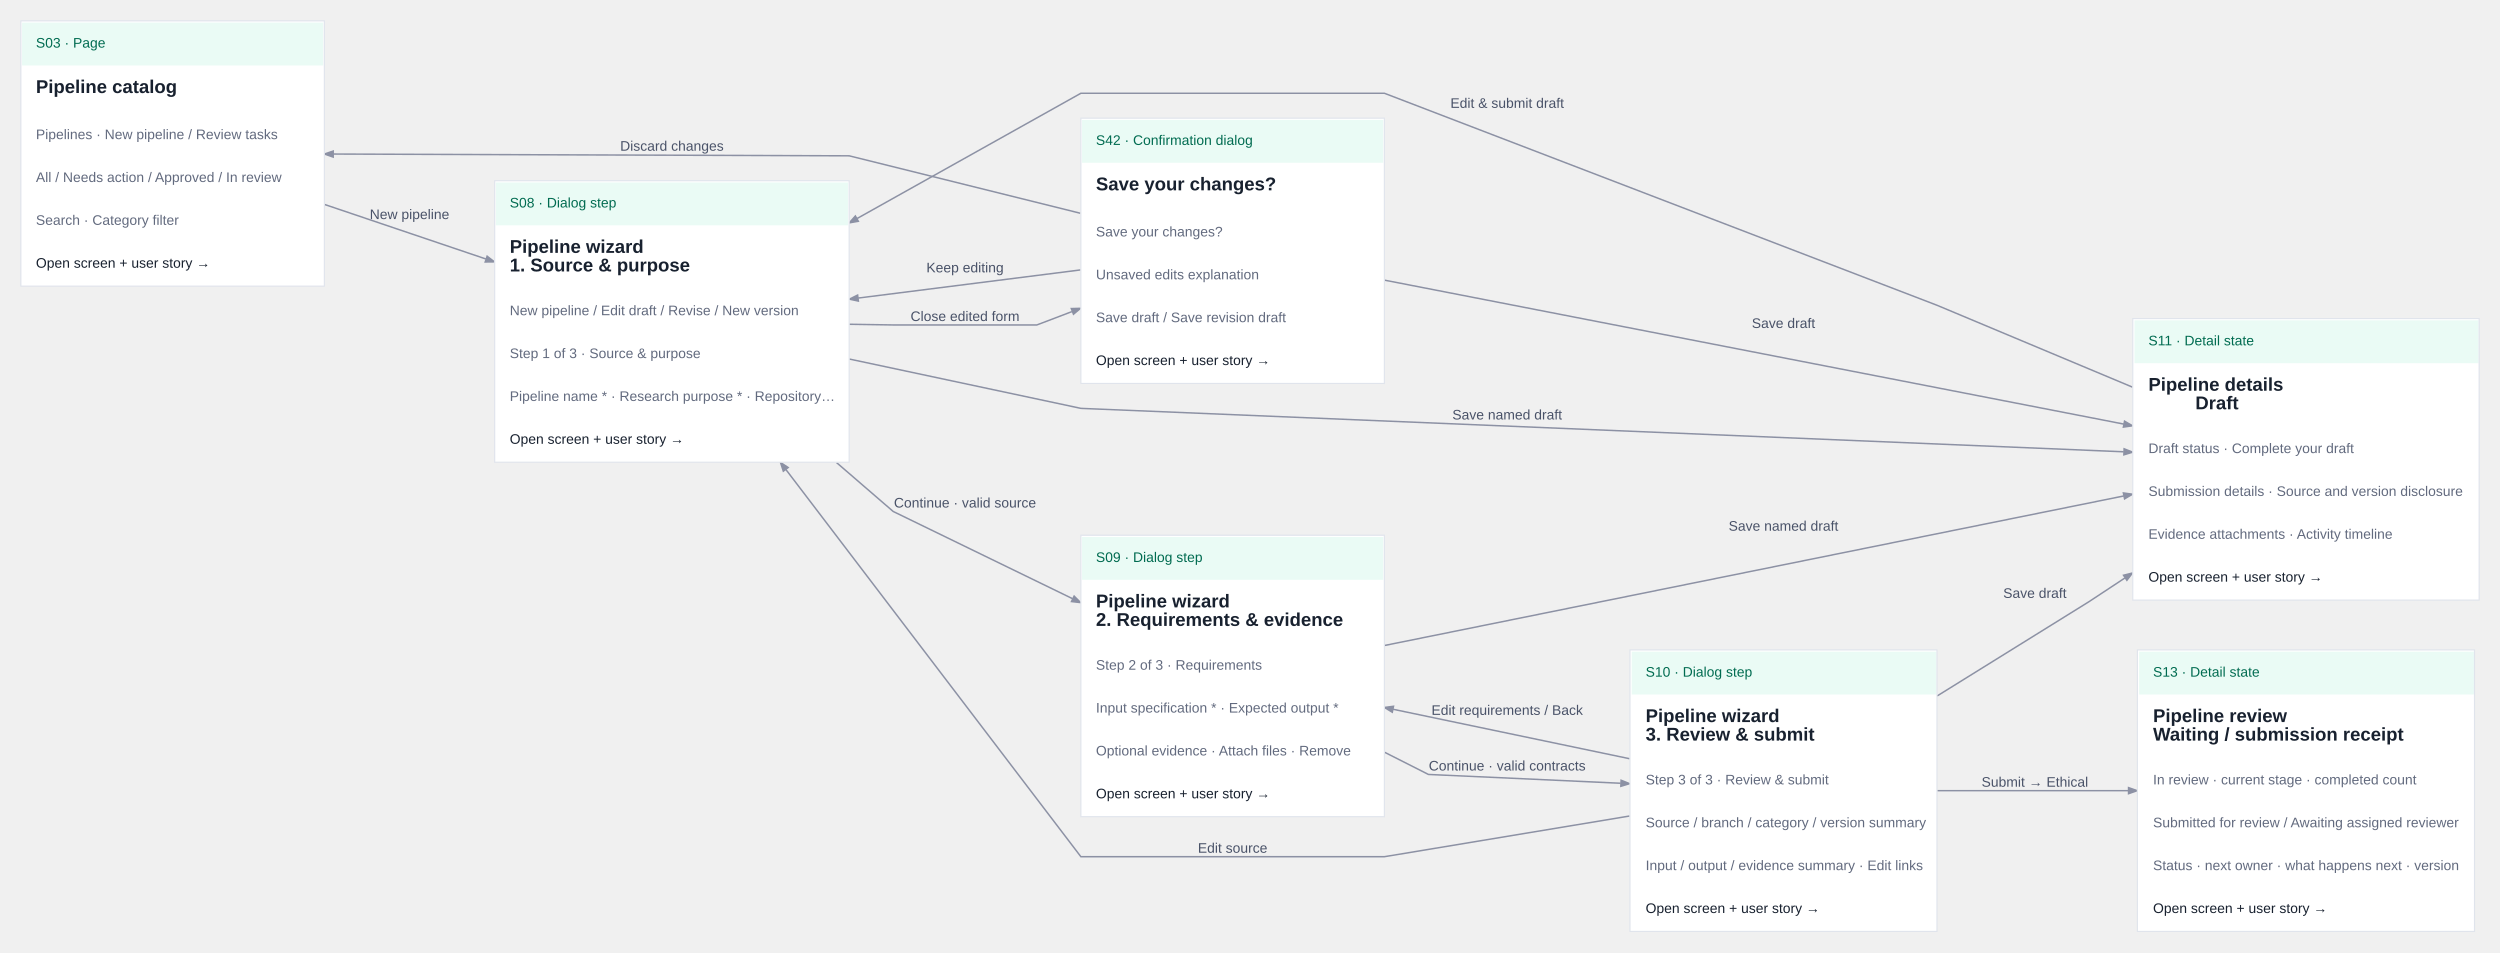
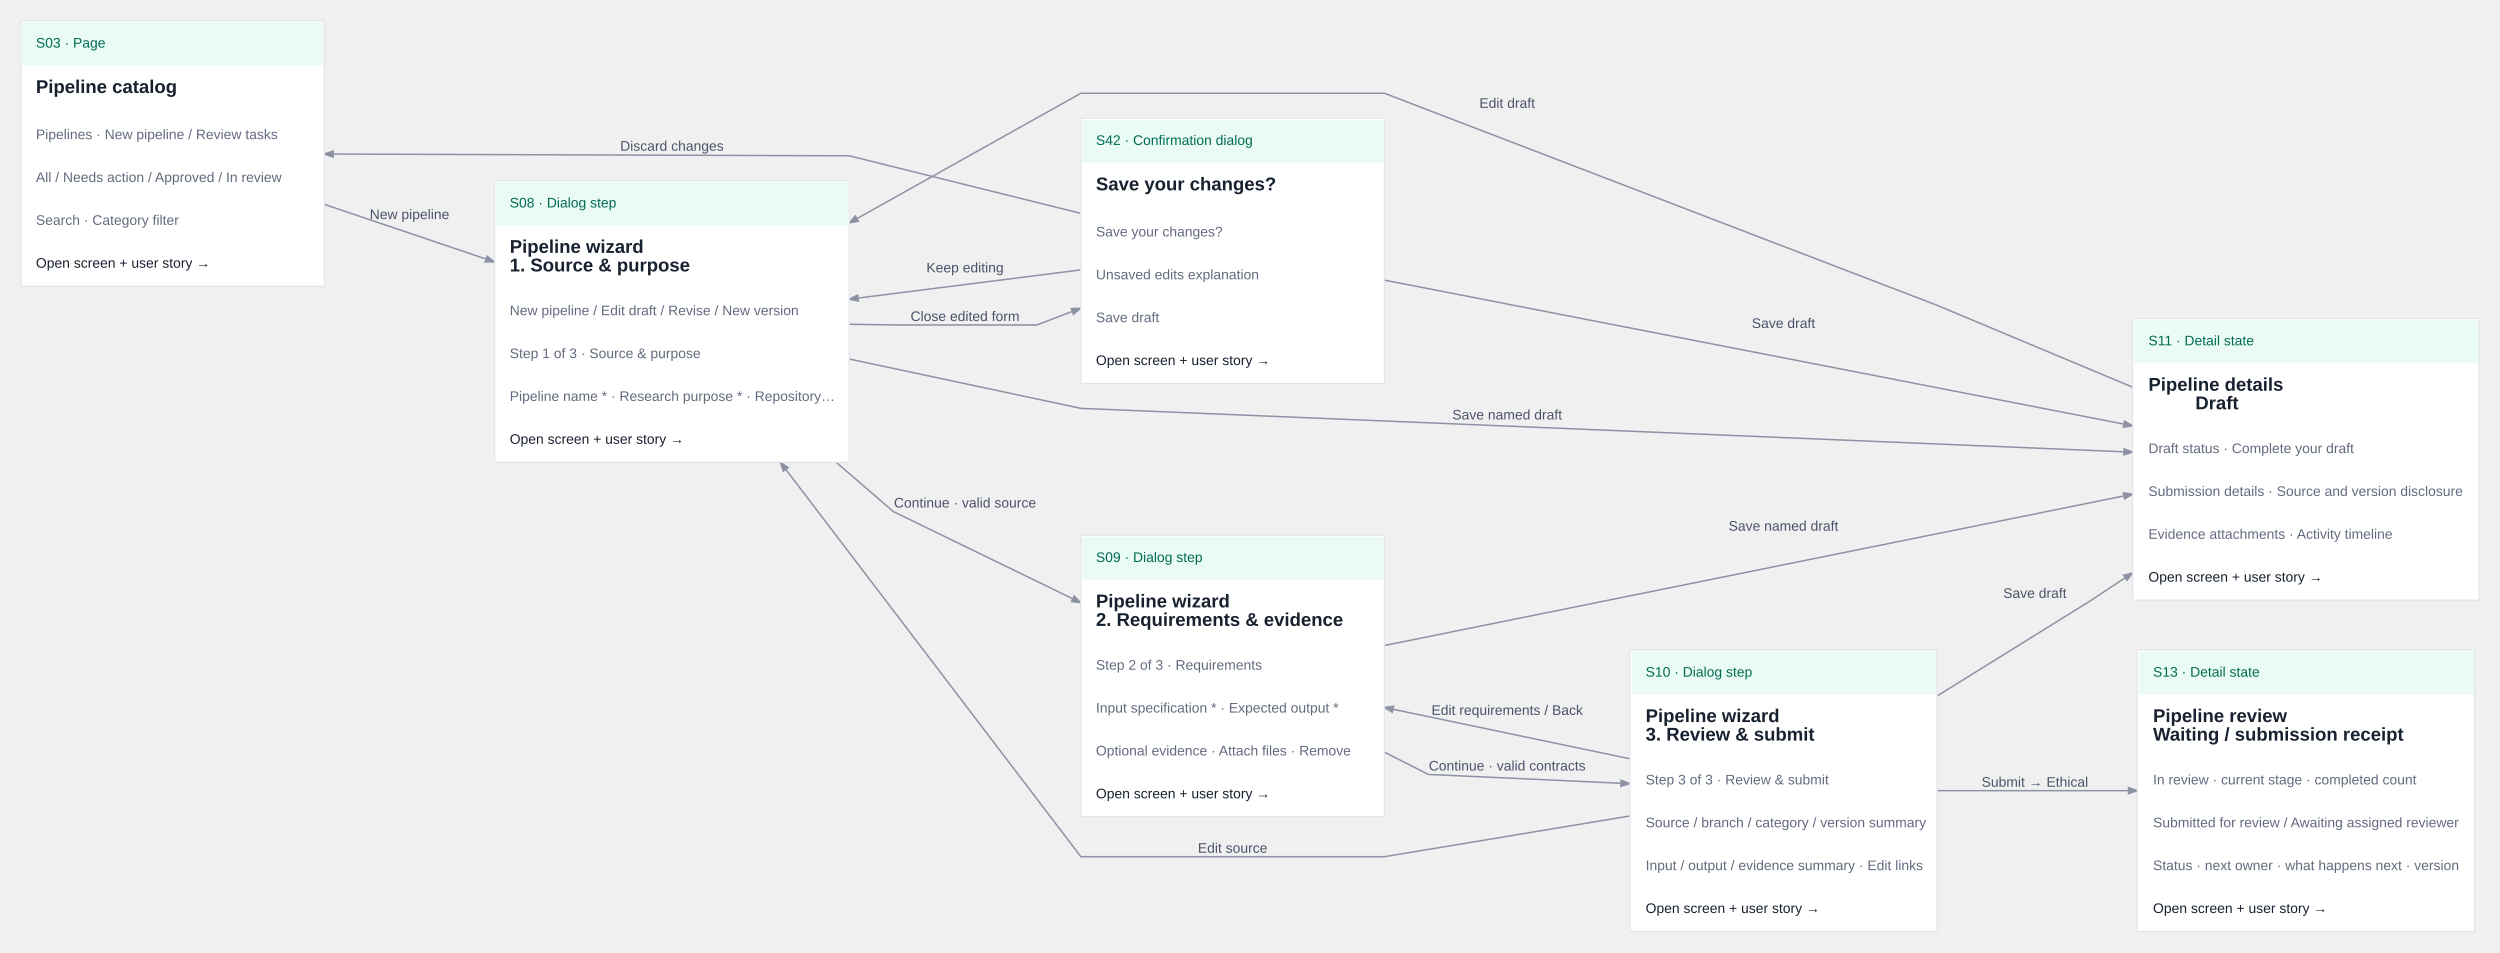
<svg xmlns="http://www.w3.org/2000/svg" xmlns:xlink="http://www.w3.org/1999/xlink" width="2158pt" height="822pt" viewBox="0.00 0.00 2158.00 822.00">
  <g id="graph0" class="graph" transform="scale(1 1) rotate(0) translate(18 804)">
    <g id="edge1" class="edge">
      <g id="a_edge1">
        <a xlink:title="New pipeline">
          <path fill="none" stroke="#8c91a4" stroke-width="1.3" d="M262.17,-627.5C306.05,-612.67 355.54,-595.95 401.42,-580.44" />
          <polygon fill="#8c91a4" stroke="#8c91a4" stroke-width="1.3" points="402.49,-582.85 408.76,-577.96 400.81,-577.87 402.49,-582.85" />
        </a>
      </g>
      <text text-anchor="middle" x="335.5" y="-614.9" font-family="Arial" font-size="12.00" fill="#495268">New pipeline</text>
    </g>
    <g id="edge2" class="edge">
      <g id="a_edge2">
        <a xlink:title="Continue · valid source">
          <path fill="none" stroke="#8c91a4" stroke-width="1.3" d="M704.07,-404.73C732.05,-380.58 753,-362.5 753,-362.5 753,-362.5 832.09,-324.04 907.94,-287.15" />
          <polygon fill="#8c91a4" stroke="#8c91a4" stroke-width="1.3" points="909.2,-289.46 914.8,-283.82 906.91,-284.74 909.2,-289.46" />
        </a>
      </g>
      <text text-anchor="middle" x="815" y="-365.9" font-family="Arial" font-size="12.00" fill="#495268">Continue · valid source</text>
    </g>
    <g id="edge6" class="edge">
      <g id="a_edge6">
        <a xlink:title="Save named draft">
          <path fill="none" stroke="#8c91a4" stroke-width="1.3" d="M715.09,-494.09C810.29,-473.81 915,-451.5 915,-451.5 915,-451.5 1521.14,-426.26 1815.18,-414.01" />
          <polygon fill="#8c91a4" stroke="#8c91a4" stroke-width="1.3" points="1815.54,-416.62 1822.93,-413.69 1815.33,-411.38 1815.54,-416.62" />
        </a>
      </g>
      <text text-anchor="middle" x="1283" y="-441.9" font-family="Arial" font-size="12.00" fill="#495268">Save named draft</text>
    </g>
    <g id="edge11" class="edge">
      <g id="a_edge11">
        <a xlink:title="Close edited form">
          <path fill="none" stroke="#8c91a4" stroke-width="1.3" d="M715.01,-524.1C737.34,-523.75 753,-523.5 753,-523.5 753,-523.5 877,-523.5 877,-523.5 877,-523.5 889.31,-528.19 907.27,-535.03" />
          <polygon fill="#8c91a4" stroke="#8c91a4" stroke-width="1.3" points="906.76,-537.65 914.7,-537.86 908.63,-532.74 906.76,-537.65" />
        </a>
      </g>
      <text text-anchor="middle" x="815" y="-526.9" font-family="Arial" font-size="12.00" fill="#495268">Close edited form</text>
    </g>
    <g id="edge3" class="edge">
      <g id="a_edge3">
        <a xlink:title="Continue · valid contracts">
          <path fill="none" stroke="#8c91a4" stroke-width="1.3" d="M1177.3,-154.58C1199.2,-143.49 1215,-135.5 1215,-135.5 1215,-135.5 1300.44,-131.58 1380.95,-127.9" />
          <polygon fill="#8c91a4" stroke="#8c91a4" stroke-width="1.3" points="1381.35,-130.5 1388.72,-127.54 1381.11,-125.26 1381.35,-130.5" />
        </a>
      </g>
      <text text-anchor="middle" x="1283" y="-138.9" font-family="Arial" font-size="12.00" fill="#495268">Continue · valid contracts</text>
    </g>
    <g id="edge7" class="edge">
      <g id="a_edge7">
        <a xlink:title="Save named draft">
          <path fill="none" stroke="#8c91a4" stroke-width="1.3" d="M1177.01,-246.8C1344.65,-280.71 1635.91,-339.62 1815.36,-375.92" />
          <polygon fill="#8c91a4" stroke="#8c91a4" stroke-width="1.3" points="1814.89,-378.5 1822.76,-377.41 1815.93,-373.35 1814.89,-378.5" />
        </a>
      </g>
      <text text-anchor="middle" x="1521.5" y="-345.9" font-family="Arial" font-size="12.00" fill="#495268">Save named draft</text>
    </g>
    <g id="edge4" class="edge">
      <g id="a_edge4">
        <a xlink:title="Edit source">
          <path fill="none" stroke="#8c91a4" stroke-width="1.3" d="M1388.68,-99.63C1291.81,-83.55 1177,-64.5 1177,-64.5 1177,-64.5 915,-64.5 915,-64.5 915,-64.5 764.51,-262.02 660.33,-398.76" />
          <polygon fill="#8c91a4" stroke="#8c91a4" stroke-width="1.3" points="658.17,-397.26 655.71,-404.81 662.35,-400.44 658.17,-397.26" />
        </a>
      </g>
      <text text-anchor="middle" x="1046" y="-67.9" font-family="Arial" font-size="12.00" fill="#495268">Edit source</text>
    </g>
    <g id="edge5" class="edge">
      <g id="a_edge5">
        <a xlink:title="Edit requirements / Back">
          <path fill="none" stroke="#8c91a4" stroke-width="1.3" d="M1388.72,-149.05C1325.08,-162.36 1248.76,-178.32 1184.4,-191.77" />
          <polygon fill="#8c91a4" stroke="#8c91a4" stroke-width="1.3" points="1183.82,-189.21 1177.01,-193.32 1184.89,-194.35 1183.82,-189.21" />
        </a>
      </g>
      <text text-anchor="middle" x="1283" y="-186.9" font-family="Arial" font-size="12.00" fill="#495268">Edit requirements / Back</text>
    </g>
    <g id="edge8" class="edge">
      <g id="a_edge8">
        <a xlink:title="Save draft">
          <path fill="none" stroke="#8c91a4" stroke-width="1.3" d="M1654.13,-203.24C1719.63,-243.91 1785,-284.5 1785,-284.5 1785,-284.5 1797.58,-292.8 1816.2,-305.08" />
          <polygon fill="#8c91a4" stroke="#8c91a4" stroke-width="1.3" points="1815.03,-307.45 1822.74,-309.39 1817.93,-303.07 1815.03,-307.45" />
        </a>
      </g>
      <text text-anchor="middle" x="1738.5" y="-287.9" font-family="Arial" font-size="12.00" fill="#495268">Save draft</text>
    </g>
    <g id="edge10" class="edge">
      <g id="a_edge10">
        <a xlink:title="Submit → Ethical">
          <path fill="none" stroke="#8c91a4" stroke-width="1.3" d="M1654.18,-121.5C1705.96,-121.5 1765.73,-121.5 1819.34,-121.5" />
          <polygon fill="#8c91a4" stroke="#8c91a4" stroke-width="1.3" points="1819.36,-124.13 1826.86,-121.5 1819.36,-118.88 1819.36,-124.13" />
        </a>
      </g>
      <text text-anchor="middle" x="1738.5" y="-124.9" font-family="Arial" font-size="12.00" fill="#495268">Submit → Ethical</text>
    </g>
    <g id="edge9" class="edge">
      <g id="a_edge9">
-         <a xlink:title="Edit &amp; submit draft">
+         <a xlink:title="Edit draft">
          <path fill="none" stroke="#8c91a4" stroke-width="1.3" d="M1822.98,-469.72C1740.34,-504.33 1654,-540.5 1654,-540.5 1654,-540.5 1177,-723.5 1177,-723.5 1177,-723.5 915,-723.5 915,-723.5 915,-723.5 815.14,-667.61 721.8,-615.37" />
          <polygon fill="#8c91a4" stroke="#8c91a4" stroke-width="1.3" points="722.92,-612.99 715.09,-611.62 720.35,-617.57 722.92,-612.99" />
        </a>
      </g>
-       <text text-anchor="middle" x="1283" y="-710.9" font-family="Arial" font-size="12.00" fill="#495268">Edit &amp; submit draft</text>
+       <text text-anchor="middle" x="1283" y="-710.9" font-family="Arial" font-size="12.00" fill="#495268">Edit draft</text>
    </g>
    <g id="edge14" class="edge">
      <g id="a_edge14">
        <a xlink:title="Discard changes">
          <path fill="none" stroke="#8c91a4" stroke-width="1.3" d="M914.58,-619.91C822.33,-642.83 715,-669.5 715,-669.5 715,-669.5 442.11,-670.44 269.73,-671.03" />
          <polygon fill="#8c91a4" stroke="#8c91a4" stroke-width="1.3" points="269.6,-668.4 262.11,-671.05 269.62,-673.65 269.6,-668.4" />
        </a>
      </g>
      <text text-anchor="middle" x="562" y="-673.9" font-family="Arial" font-size="12.00" fill="#495268">Discard changes</text>
    </g>
    <g id="edge12" class="edge">
      <g id="a_edge12">
        <a xlink:title="Keep editing">
          <path fill="none" stroke="#8c91a4" stroke-width="1.3" d="M914.79,-571.02C855.62,-563.53 785.07,-554.6 722.74,-546.72" />
          <polygon fill="#8c91a4" stroke="#8c91a4" stroke-width="1.3" points="722.95,-544.1 715.18,-545.76 722.29,-549.3 722.95,-544.1" />
        </a>
      </g>
      <text text-anchor="middle" x="815" y="-568.9" font-family="Arial" font-size="12.00" fill="#495268">Keep editing</text>
    </g>
    <g id="edge13" class="edge">
      <g id="a_edge13">
        <a xlink:title="Save draft">
          <path fill="none" stroke="#8c91a4" stroke-width="1.3" d="M1177.01,-562.19C1344.65,-529.55 1635.91,-472.84 1815.36,-437.9" />
          <polygon fill="#8c91a4" stroke="#8c91a4" stroke-width="1.3" points="1815.9,-440.47 1822.76,-436.46 1814.9,-435.32 1815.9,-440.47" />
        </a>
      </g>
      <text text-anchor="middle" x="1521.5" y="-520.9" font-family="Arial" font-size="12.00" fill="#495268">Save draft</text>
    </g>
    <g id="node-S03" class="node">
      <g id="a_node-S03">
        <a xlink:href="#screen=S03&amp;journey=F03" xlink:title="Pipeline catalog">
          <polygon fill="white" stroke="transparent" points="0,-557 0,-786 262,-786 262,-557 0,-557" />
          <polygon fill="#eafbf5" stroke="transparent" points="1,-747.5 1,-784.5 261,-784.5 261,-747.5 1,-747.5" />
          <text text-anchor="start" x="13" y="-762.9" font-family="Arial" font-size="12.00" fill="#006b50">S03 · Page</text>
          <text text-anchor="start" x="13" y="-723.7" font-family="Arial" font-weight="bold" font-size="16.00" fill="#18212f">Pipeline catalog</text>
          <text text-anchor="start" x="13" y="-683.9" font-family="Arial" font-size="12.00" fill="#626a7e">Pipelines · New pipeline / Review tasks</text>
          <text text-anchor="start" x="13" y="-646.9" font-family="Arial" font-size="12.00" fill="#626a7e">All / Needs action / Approved / In review</text>
          <text text-anchor="start" x="13" y="-609.9" font-family="Arial" font-size="12.00" fill="#626a7e">Search · Category filter</text>
          <text text-anchor="start" x="13" y="-572.9" font-family="Arial" font-size="12.00" fill="#18212f">Open screen + user story →</text>
          <polygon fill="none" stroke="#e0e4ec" points="0,-557 0,-786 262,-786 262,-557 0,-557" />
        </a>
      </g>
    </g>
    <g id="node-S08" class="node">
      <g id="a_node-S08">
        <a xlink:href="#screen=S08&amp;journey=F03" xlink:title="Pipeline wizard · 1. Source &amp; purpose">
          <polygon fill="white" stroke="transparent" points="409,-405 409,-648 715,-648 715,-405 409,-405" />
          <polygon fill="#eafbf5" stroke="transparent" points="410,-609.5 410,-646.5 714,-646.5 714,-609.5 410,-609.5" />
          <text text-anchor="start" x="422" y="-624.9" font-family="Arial" font-size="12.00" fill="#006b50">S08 · Dialog step</text>
          <text text-anchor="start" x="422" y="-585.7" font-family="Arial" font-weight="bold" font-size="16.00" fill="#18212f">Pipeline wizard</text>
          <text text-anchor="start" x="422" y="-569.7" font-family="Arial" font-weight="bold" font-size="16.00" fill="#18212f">1. Source &amp; purpose</text>
          <text text-anchor="start" x="422" y="-531.9" font-family="Arial" font-size="12.00" fill="#626a7e">New pipeline / Edit draft / Revise / New version</text>
          <text text-anchor="start" x="422" y="-494.9" font-family="Arial" font-size="12.00" fill="#626a7e">Step 1 of 3 · Source &amp; purpose</text>
          <text text-anchor="start" x="422" y="-457.9" font-family="Arial" font-size="12.00" fill="#626a7e">Pipeline name * · Research purpose * · Repository…</text>
          <text text-anchor="start" x="422" y="-420.9" font-family="Arial" font-size="12.00" fill="#18212f">Open screen + user story →</text>
          <polygon fill="none" stroke="#e0e4ec" points="409,-405 409,-648 715,-648 715,-405 409,-405" />
        </a>
      </g>
    </g>
    <g id="node-S09" class="node">
      <g id="a_node-S09">
        <a xlink:href="#screen=S09&amp;journey=F03" xlink:title="Pipeline wizard · 2. Requirements &amp; evidence">
          <polygon fill="white" stroke="transparent" points="915,-99 915,-342 1177,-342 1177,-99 915,-99" />
          <polygon fill="#eafbf5" stroke="transparent" points="916,-303.5 916,-340.5 1176,-340.5 1176,-303.5 916,-303.5" />
          <text text-anchor="start" x="928" y="-318.9" font-family="Arial" font-size="12.00" fill="#006b50">S09 · Dialog step</text>
          <text text-anchor="start" x="928" y="-279.7" font-family="Arial" font-weight="bold" font-size="16.00" fill="#18212f">Pipeline wizard</text>
          <text text-anchor="start" x="928" y="-263.7" font-family="Arial" font-weight="bold" font-size="16.00" fill="#18212f">2. Requirements &amp; evidence</text>
          <text text-anchor="start" x="928" y="-225.9" font-family="Arial" font-size="12.00" fill="#626a7e">Step 2 of 3 · Requirements</text>
          <text text-anchor="start" x="928" y="-188.9" font-family="Arial" font-size="12.00" fill="#626a7e">Input specification * · Expected output *</text>
          <text text-anchor="start" x="928" y="-151.9" font-family="Arial" font-size="12.00" fill="#626a7e">Optional evidence · Attach files · Remove</text>
          <text text-anchor="start" x="928" y="-114.9" font-family="Arial" font-size="12.00" fill="#18212f">Open screen + user story →</text>
          <polygon fill="none" stroke="#e0e4ec" points="915,-99 915,-342 1177,-342 1177,-99 915,-99" />
        </a>
      </g>
    </g>
    <g id="node-S10" class="node">
      <g id="a_node-S10">
        <a xlink:href="#screen=S10&amp;journey=F03" xlink:title="Pipeline wizard · 3. Review &amp; submit">
          <polygon fill="white" stroke="transparent" points="1389,0 1389,-243 1654,-243 1654,0 1389,0" />
          <polygon fill="#eafbf5" stroke="transparent" points="1390.5,-204.5 1390.5,-241.5 1653.5,-241.5 1653.5,-204.5 1390.5,-204.5" />
          <text text-anchor="start" x="1402.5" y="-219.9" font-family="Arial" font-size="12.00" fill="#006b50">S10 · Dialog step</text>
          <text text-anchor="start" x="1402.5" y="-180.7" font-family="Arial" font-weight="bold" font-size="16.00" fill="#18212f">Pipeline wizard</text>
          <text text-anchor="start" x="1402.5" y="-164.7" font-family="Arial" font-weight="bold" font-size="16.00" fill="#18212f">3. Review &amp; submit</text>
          <text text-anchor="start" x="1402.5" y="-126.9" font-family="Arial" font-size="12.00" fill="#626a7e">Step 3 of 3 · Review &amp; submit</text>
          <text text-anchor="start" x="1402.5" y="-89.9" font-family="Arial" font-size="12.00" fill="#626a7e">Source / branch / category / version summary</text>
          <text text-anchor="start" x="1402.5" y="-52.9" font-family="Arial" font-size="12.00" fill="#626a7e">Input / output / evidence summary · Edit links</text>
          <text text-anchor="start" x="1402.5" y="-15.9" font-family="Arial" font-size="12.00" fill="#18212f">Open screen + user story →</text>
          <polygon fill="none" stroke="#e0e4ec" points="1389,0 1389,-243 1654,-243 1654,0 1389,0" />
        </a>
      </g>
    </g>
    <g id="node-S11" class="node">
      <g id="a_node-S11">
        <a xlink:href="#screen=S11&amp;journey=F03" xlink:title="Pipeline details · Draft">
          <polygon fill="white" stroke="transparent" points="1823,-286 1823,-529 2122,-529 2122,-286 1823,-286" />
          <polygon fill="#eafbf5" stroke="transparent" points="1824.5,-490.5 1824.5,-527.5 2121.5,-527.5 2121.5,-490.5 1824.5,-490.5" />
          <text text-anchor="start" x="1836.5" y="-505.9" font-family="Arial" font-size="12.00" fill="#006b50">S11 · Detail state</text>
          <text text-anchor="start" x="1836.5" y="-466.7" font-family="Arial" font-weight="bold" font-size="16.00" fill="#18212f">Pipeline details</text>
          <text text-anchor="start" x="1877" y="-450.7" font-family="Arial" font-weight="bold" font-size="16.00" fill="#18212f">Draft</text>
          <text text-anchor="start" x="1836.5" y="-412.9" font-family="Arial" font-size="12.00" fill="#626a7e">Draft status · Complete your draft</text>
          <text text-anchor="start" x="1836.5" y="-375.9" font-family="Arial" font-size="12.00" fill="#626a7e">Submission details · Source and version disclosure</text>
          <text text-anchor="start" x="1836.5" y="-338.9" font-family="Arial" font-size="12.00" fill="#626a7e">Evidence attachments · Activity timeline</text>
          <text text-anchor="start" x="1836.5" y="-301.9" font-family="Arial" font-size="12.00" fill="#18212f">Open screen + user story →</text>
          <polygon fill="none" stroke="#e0e4ec" points="1823,-286 1823,-529 2122,-529 2122,-286 1823,-286" />
        </a>
      </g>
    </g>
    <g id="node-S13" class="node">
      <g id="a_node-S13">
        <a xlink:href="#screen=S13&amp;journey=F03" xlink:title="Pipeline review · Waiting / submission receipt">
          <polygon fill="white" stroke="transparent" points="1827,0 1827,-243 2118,-243 2118,0 1827,0" />
          <polygon fill="#eafbf5" stroke="transparent" points="1828.5,-204.5 1828.5,-241.5 2117.5,-241.5 2117.5,-204.5 1828.5,-204.5" />
          <text text-anchor="start" x="1840.5" y="-219.9" font-family="Arial" font-size="12.00" fill="#006b50">S13 · Detail state</text>
          <text text-anchor="start" x="1840.5" y="-180.7" font-family="Arial" font-weight="bold" font-size="16.00" fill="#18212f">Pipeline review</text>
          <text text-anchor="start" x="1840.5" y="-164.7" font-family="Arial" font-weight="bold" font-size="16.00" fill="#18212f">Waiting / submission receipt</text>
          <text text-anchor="start" x="1840.5" y="-126.9" font-family="Arial" font-size="12.00" fill="#626a7e">In review · current stage · completed count</text>
          <text text-anchor="start" x="1840.5" y="-89.9" font-family="Arial" font-size="12.00" fill="#626a7e">Submitted for review / Awaiting assigned reviewer</text>
          <text text-anchor="start" x="1840.5" y="-52.9" font-family="Arial" font-size="12.00" fill="#626a7e">Status · next owner · what happens next · version</text>
          <text text-anchor="start" x="1840.5" y="-15.9" font-family="Arial" font-size="12.00" fill="#18212f">Open screen + user story →</text>
          <polygon fill="none" stroke="#e0e4ec" points="1827,0 1827,-243 2118,-243 2118,0 1827,0" />
        </a>
      </g>
    </g>
    <g id="node-S42" class="node">
      <g id="a_node-S42">
        <a xlink:href="#screen=S42&amp;journey=F03" xlink:title="Save your changes?">
          <polygon fill="white" stroke="transparent" points="915,-473 915,-702 1177,-702 1177,-473 915,-473" />
          <polygon fill="#eafbf5" stroke="transparent" points="916,-663.5 916,-700.5 1176,-700.5 1176,-663.5 916,-663.5" />
          <text text-anchor="start" x="928" y="-678.9" font-family="Arial" font-size="12.00" fill="#006b50">S42 · Confirmation dialog</text>
          <text text-anchor="start" x="928" y="-639.7" font-family="Arial" font-weight="bold" font-size="16.00" fill="#18212f">Save your changes?</text>
          <text text-anchor="start" x="928" y="-599.9" font-family="Arial" font-size="12.00" fill="#626a7e">Save your changes?</text>
          <text text-anchor="start" x="928" y="-562.9" font-family="Arial" font-size="12.00" fill="#626a7e">Unsaved edits explanation</text>
-           <text text-anchor="start" x="928" y="-525.9" font-family="Arial" font-size="12.00" fill="#626a7e">Save draft / Save revision draft</text>
+           <text text-anchor="start" x="928" y="-525.9" font-family="Arial" font-size="12.00" fill="#626a7e">Save draft</text>
          <text text-anchor="start" x="928" y="-488.9" font-family="Arial" font-size="12.00" fill="#18212f">Open screen + user story →</text>
          <polygon fill="none" stroke="#e0e4ec" points="915,-473 915,-702 1177,-702 1177,-473 915,-473" />
        </a>
      </g>
    </g>
  </g>
</svg>
